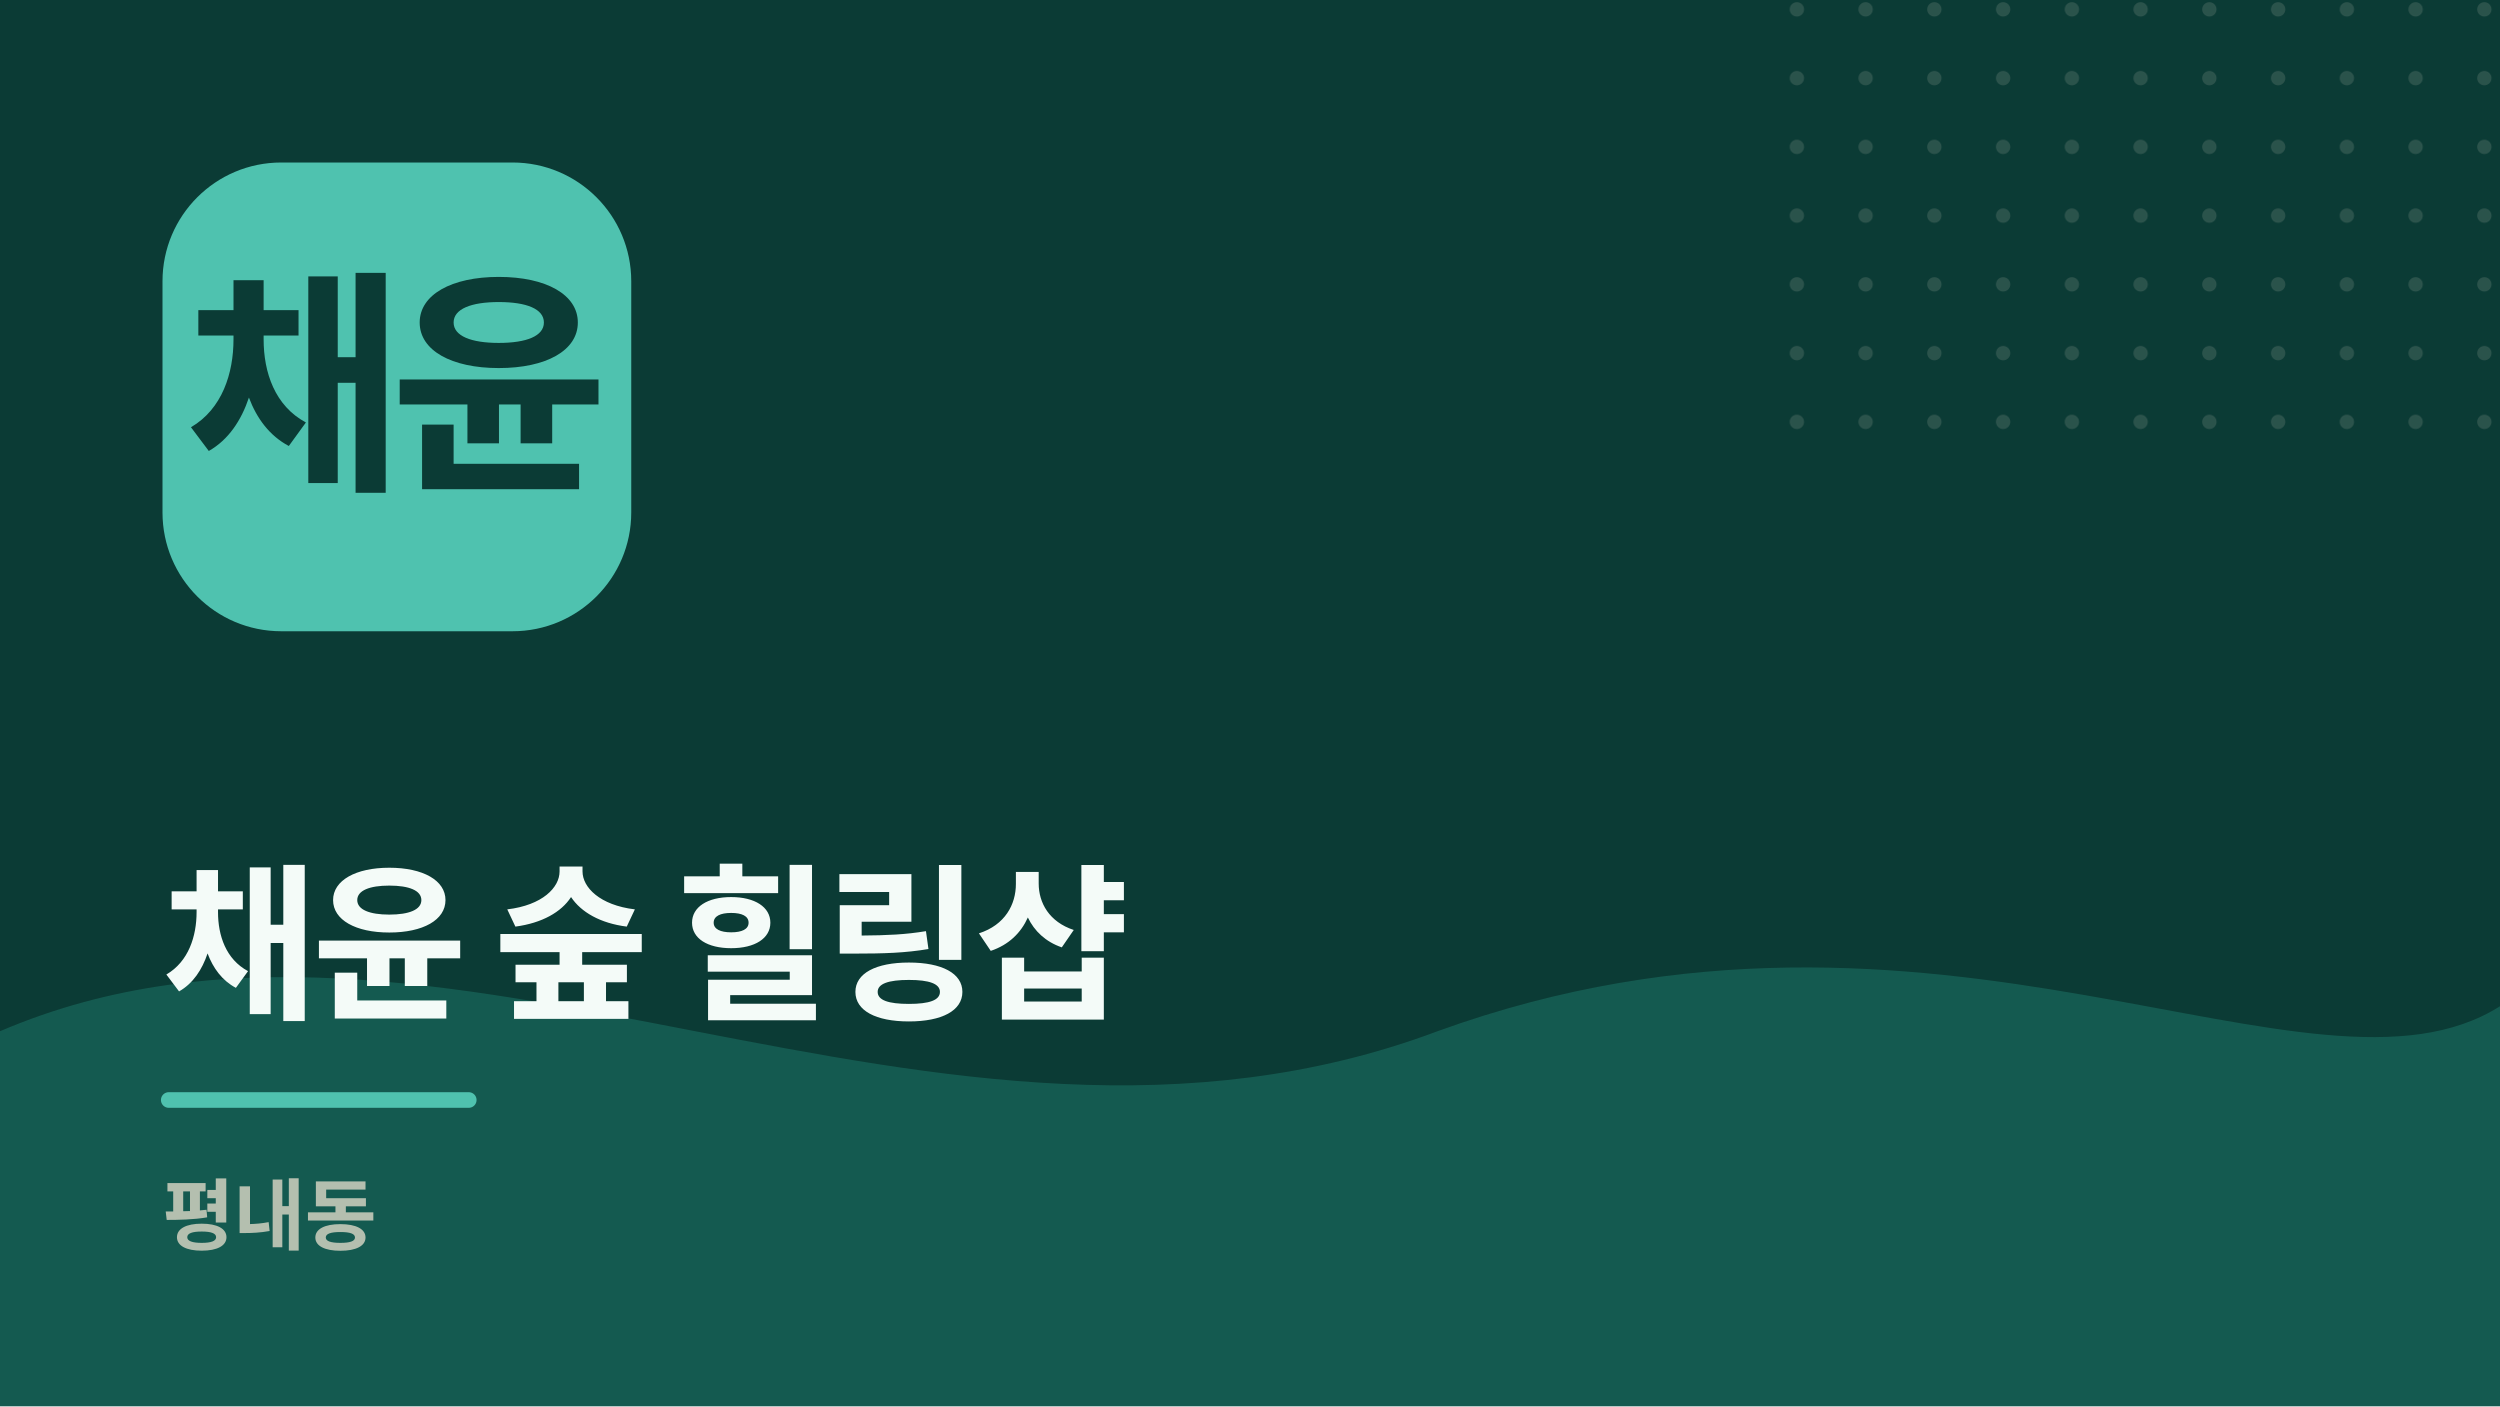
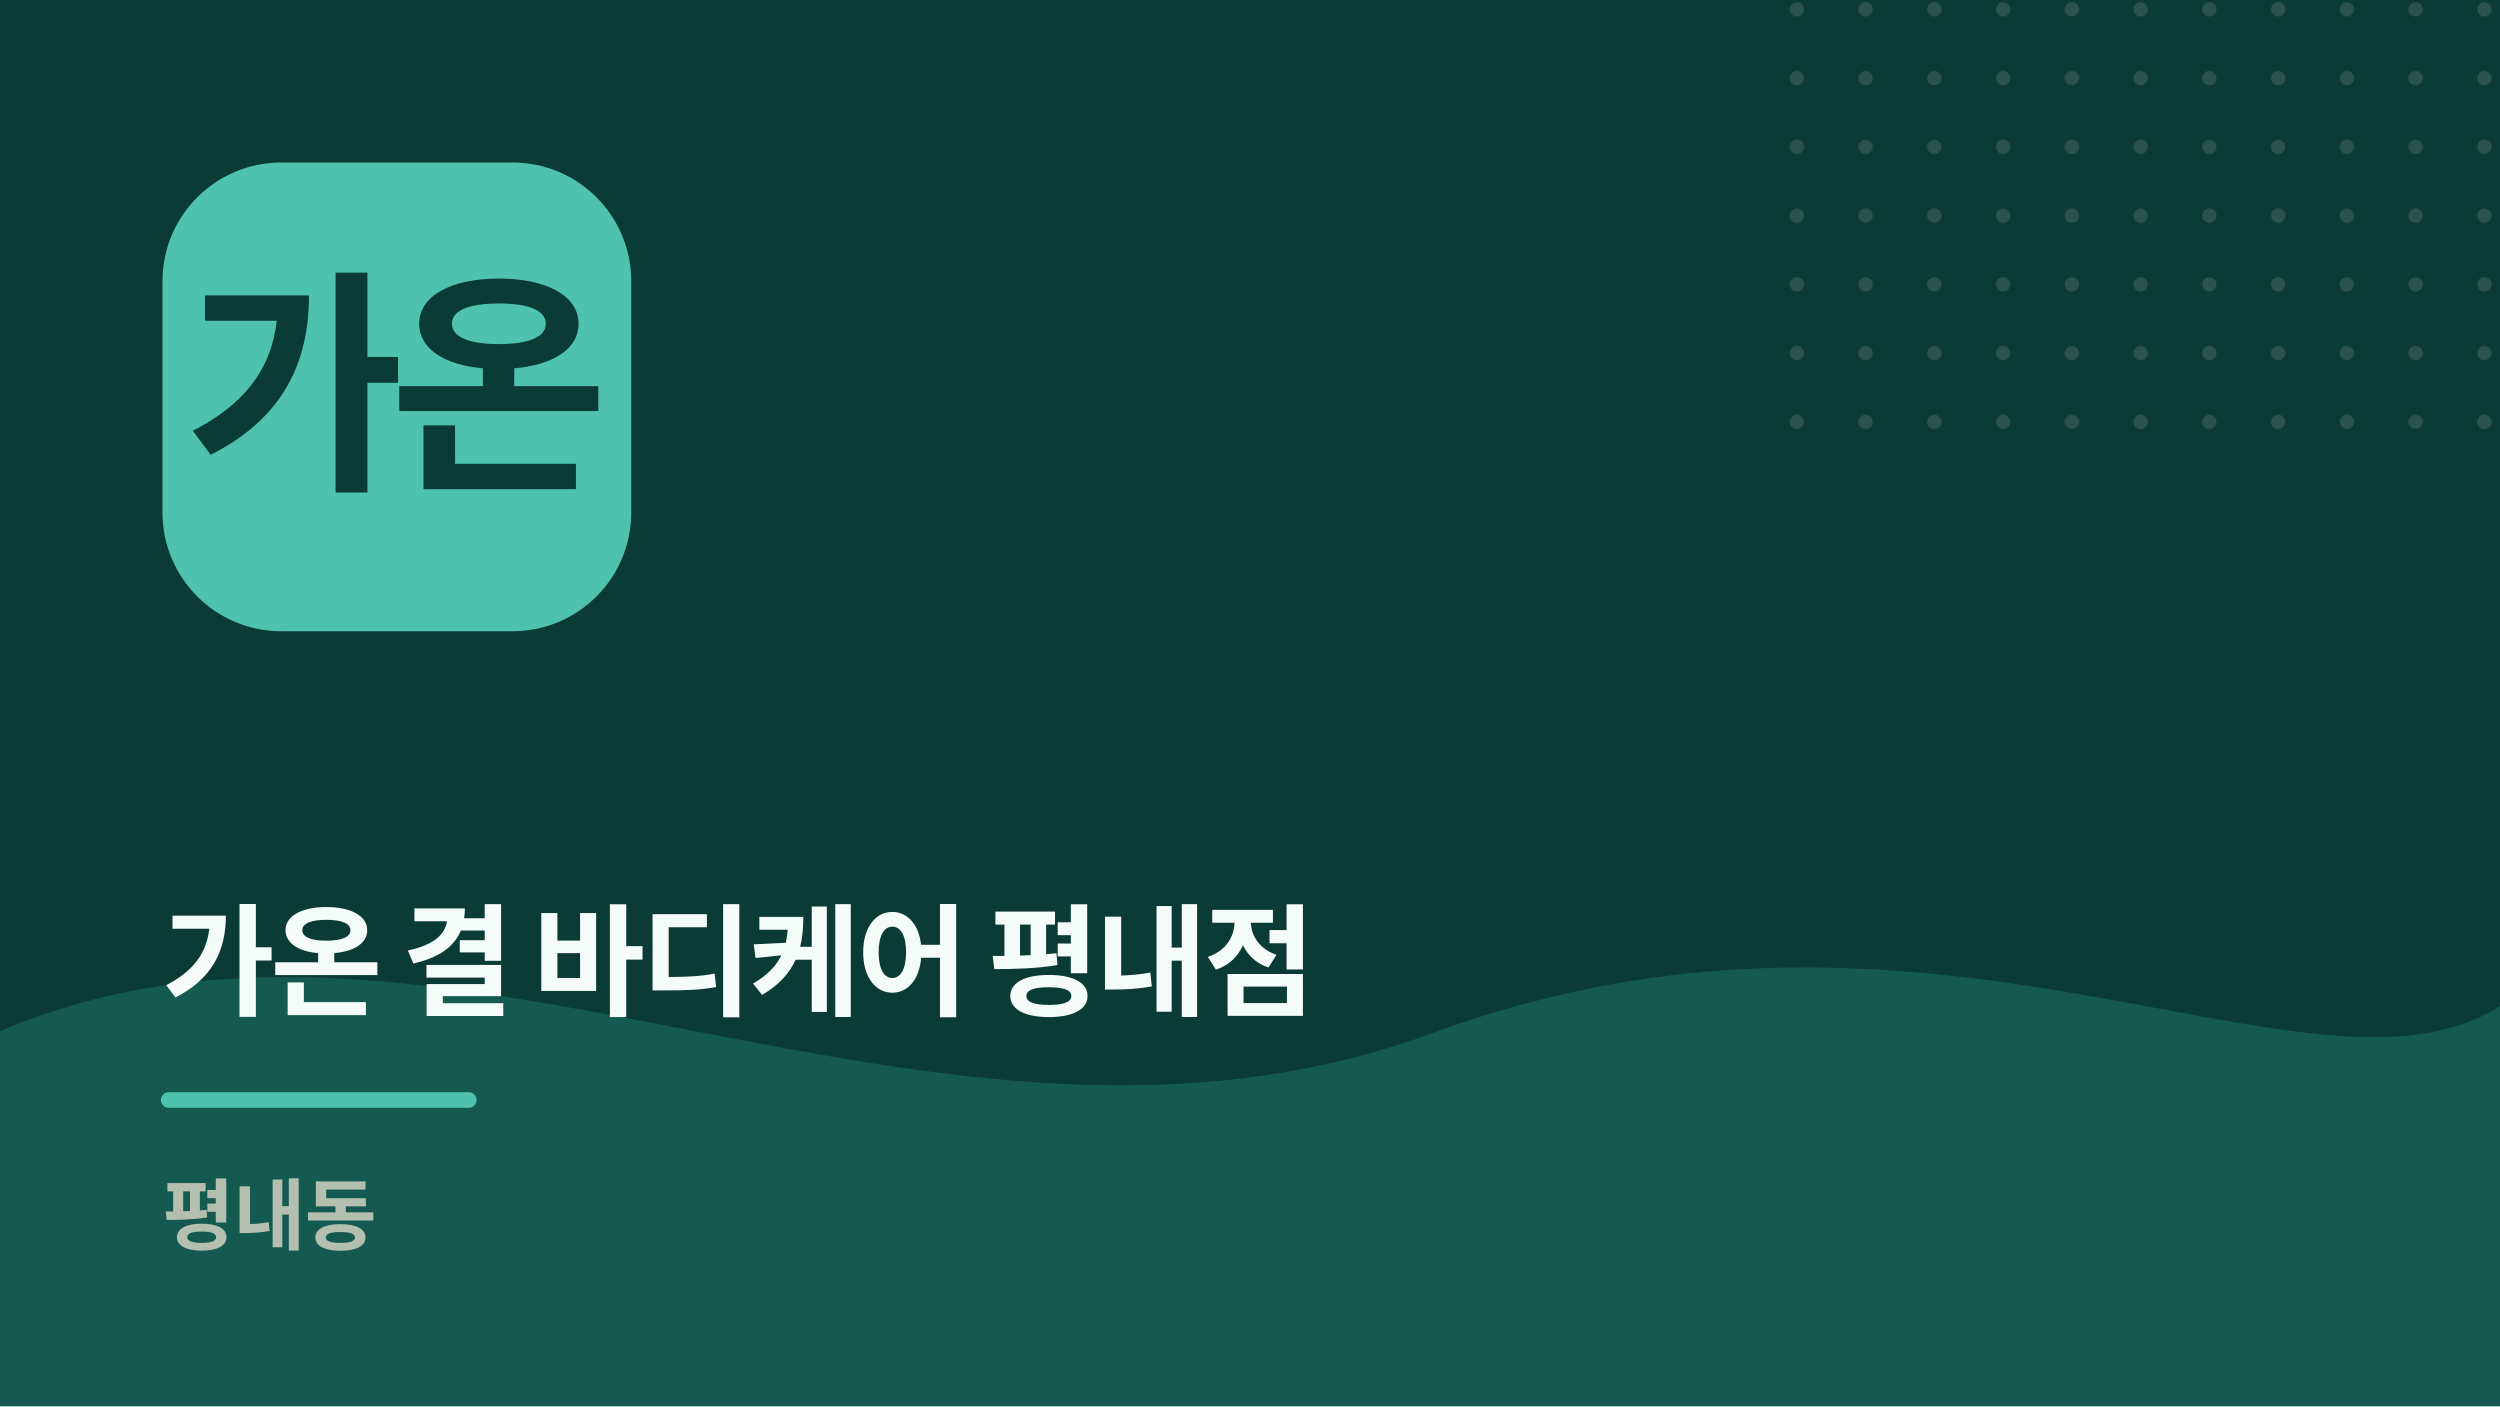
- <svg xmlns="http://www.w3.org/2000/svg" viewBox="0 0 800 450" role="img" preserveAspectRatio="xMidYMid slice" aria-label="채윤 숲 힐링샵 로드샵 · 방문 이미지">
+ <svg xmlns="http://www.w3.org/2000/svg" viewBox="0 0 800 450" role="img" preserveAspectRatio="xMidYMid slice" aria-label="가온 결 바디케어 평내점 로드샵 · 방문 이미지">
  <defs>
    <pattern id="sd418f19b" width="22" height="22" patternUnits="userSpaceOnUse">
      <circle cx="3" cy="3" r="2.3" fill="#F2E7D5" opacity=".34" />
    </pattern>
    <style> .k-ss-m{font-family:'Pretendard Variable',Pretendard,-apple-system,'Apple SD Gothic Neo','Noto Sans KR',sans-serif;font-weight:900;letter-spacing:-.06em} .k-ss-n{font-family:'Pretendard Variable',Pretendard,-apple-system,'Apple SD Gothic Neo','Noto Sans KR',sans-serif;font-weight:850;letter-spacing:-.035em} .k-ss-s{font-family:'Pretendard Variable',Pretendard,-apple-system,'Apple SD Gothic Neo','Noto Sans KR',sans-serif;font-weight:650;letter-spacing:-.01em} </style>
  </defs>
  <rect width="800" height="450" fill="#0B3B35" />
  <path d="M0 330 C140 270 300 390 460 330 C620 272 740 360 800 322 L800 450 L0 450Z" fill="#1D7A6B" opacity=".5" />
  <rect x="560" y="0" width="240" height="150" fill="url(#sd418f19b)" opacity=".4" />
  <rect x="52" y="52" width="150" height="150" rx="38" fill="#4FC2AF" />
-   <text class="k-ss-m" x="127" y="151" text-anchor="middle" font-size="76" fill="#0B3B35">채윤</text>
-   <text class="k-ss-n" x="52" y="322" font-size="54" fill="#F4FBF8">채윤 숲 힐링샵</text>
+   <text class="k-ss-m" x="127" y="151" text-anchor="middle" font-size="76" fill="#0B3B35">가온</text>
+   <text class="k-ss-n" x="52" y="322" font-size="39" fill="#F4FBF8">가온 결 바디케어 평내점</text>
  <line x1="54" y1="352" x2="150" y2="352" stroke="#4FC2AF" stroke-width="5" stroke-linecap="round" />
  <text class="k-ss-s" x="52" y="398" font-size="25" fill="#F2E7D5" fill-opacity=".72">평내동</text>
</svg>
